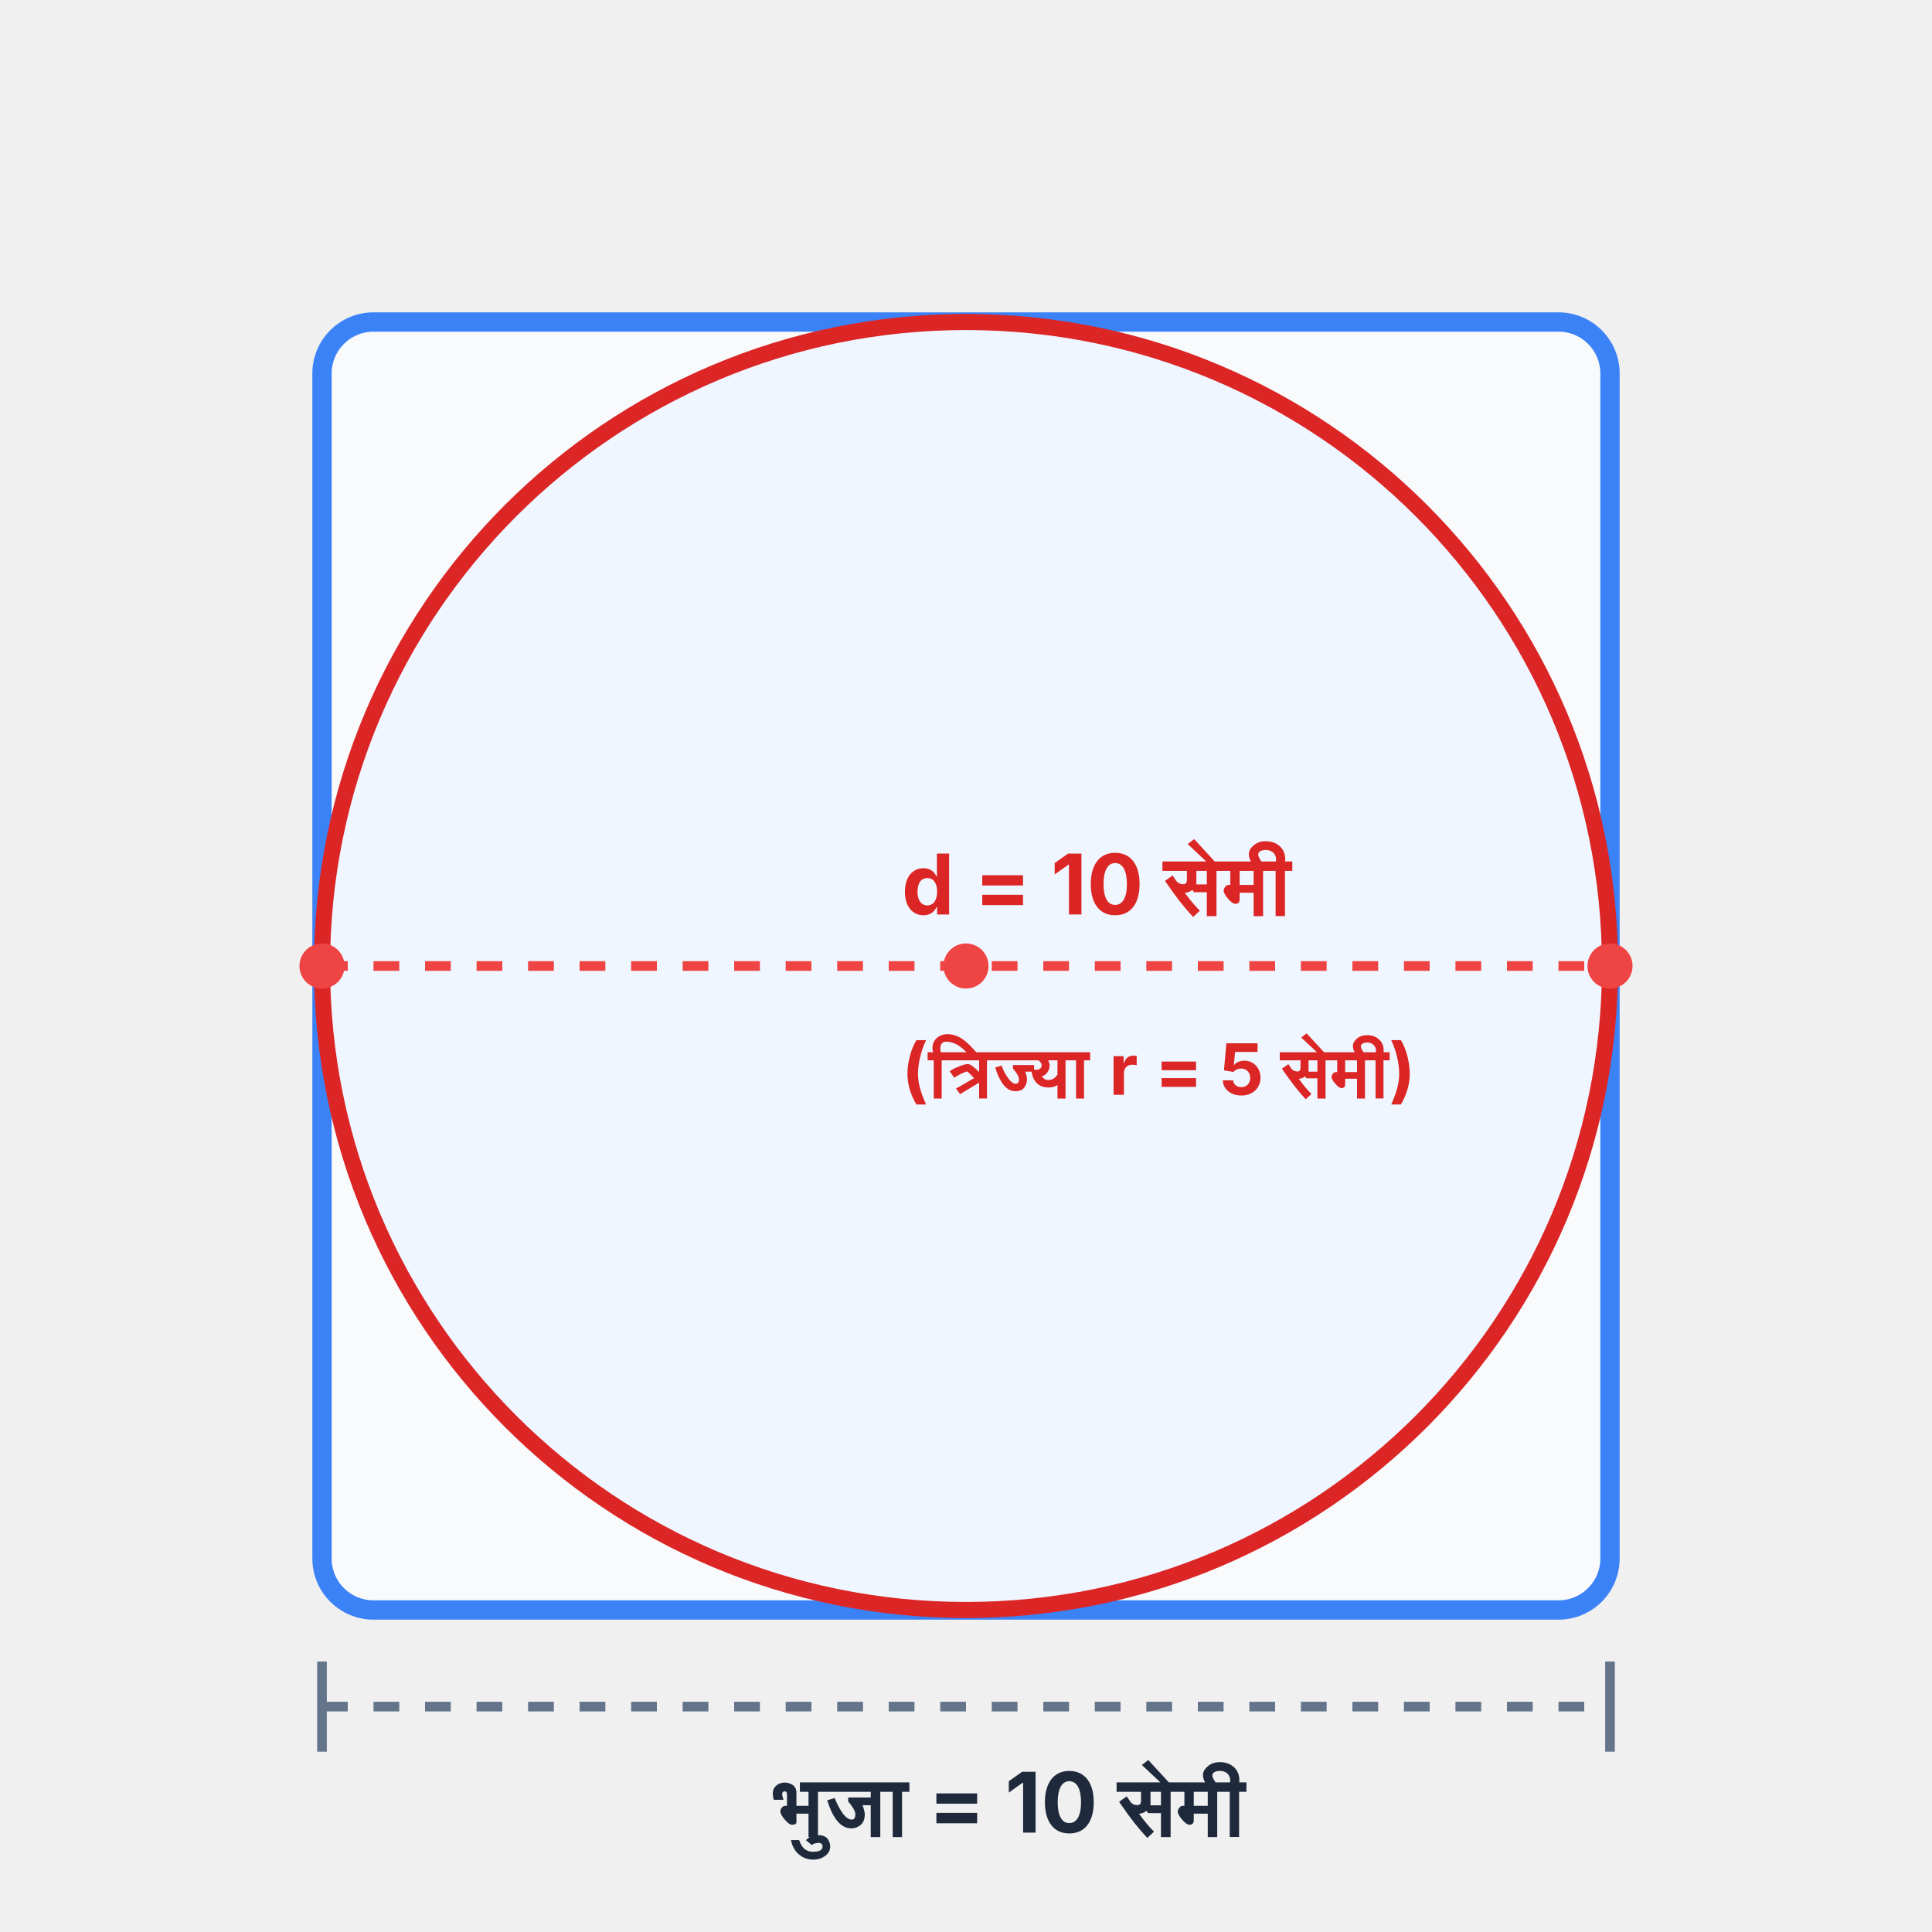
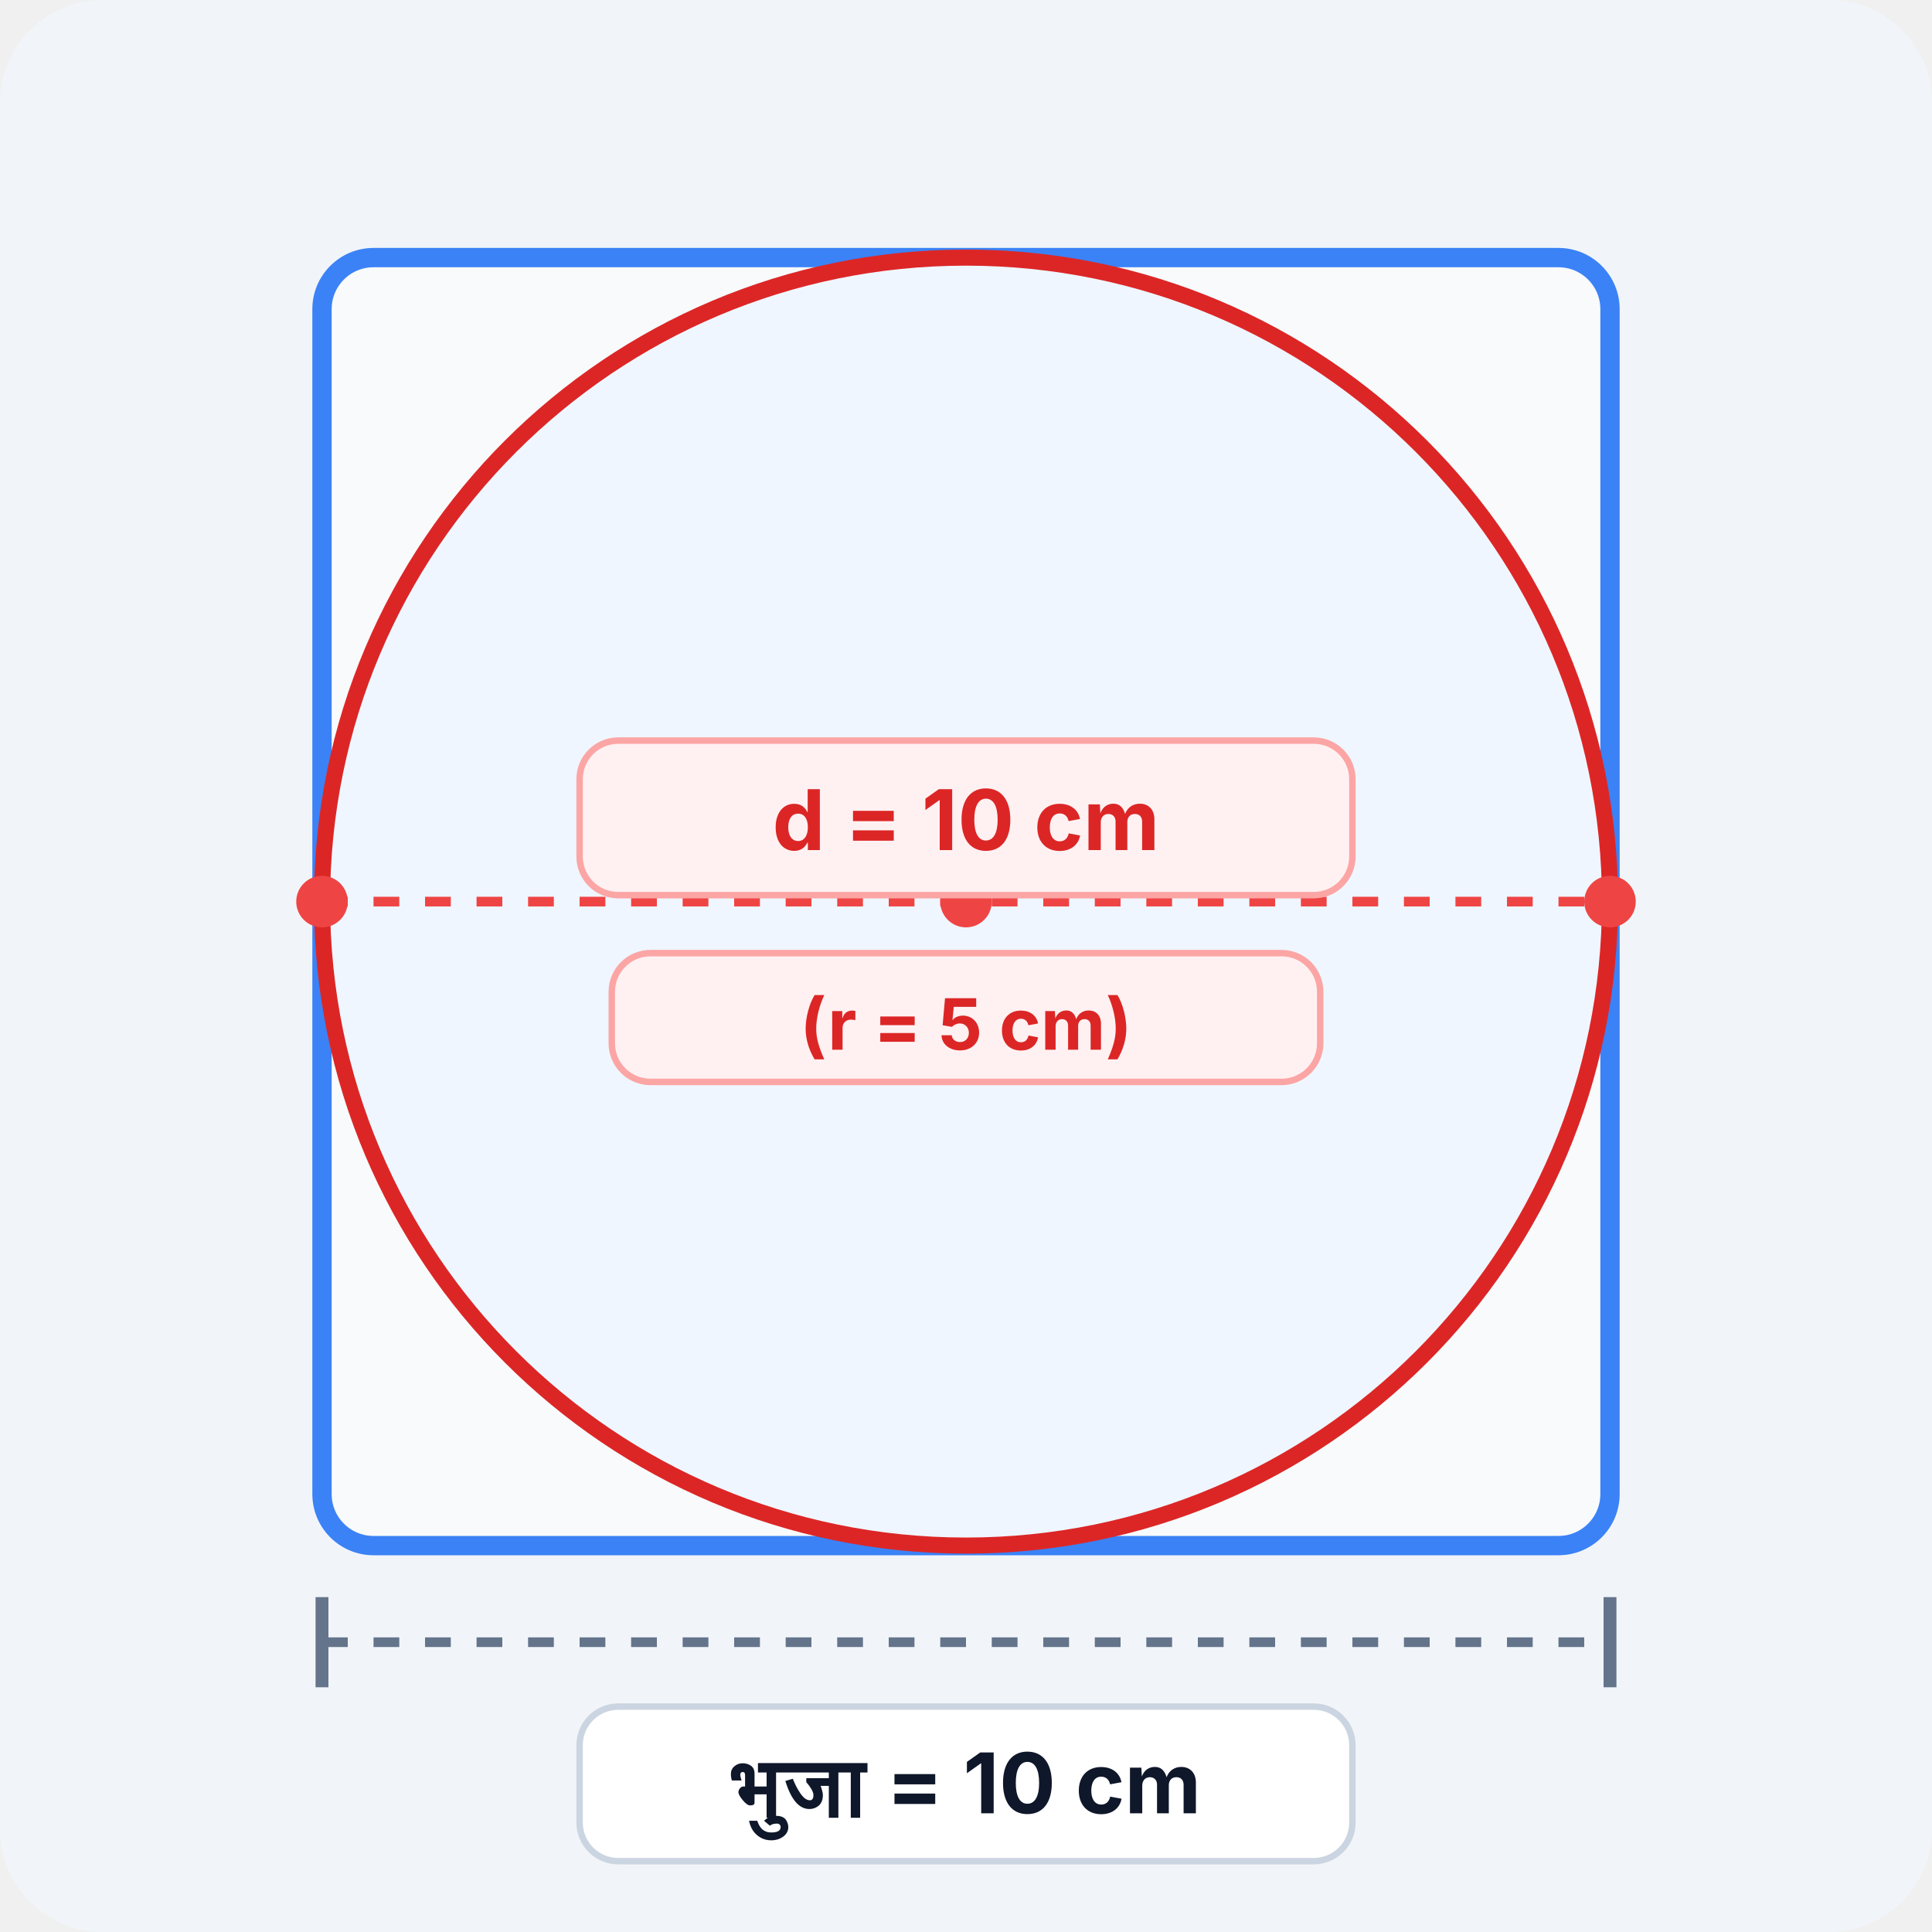
<svg xmlns="http://www.w3.org/2000/svg" viewBox="0 0 300 300" width="100%" height="100%">
  <defs>
    <style>
      .square-edge { fill: #f8fafc; stroke: #3b82f6; stroke-width: 3; rx: 8; }
      .circle-edge { fill: #eff6ff; stroke: #dc2626; stroke-width: 2.5; }
      .dim-line { stroke: #64748b; stroke-width: 1.5; stroke-dasharray: 4,4; }
-       .dim-text { font-family: system-ui, -apple-system, sans-serif; font-size: 13px; font-weight: bold; fill: #1e293b; }
+       .dim-text { font-family: system-ui, -apple-system, sans-serif; font-size: 13px; font-weight: bold; fill: #0f172a; text-anchor: middle; }
+       .dim-badge { rx: 6; fill: #ffffff; stroke: #cbd5e1; stroke-width: 1; }
      @media (prefers-color-scheme: dark) {
-         .square-edge { fill: #0f172a; stroke: #60a5fa; }
-         .circle-edge { fill: #1e293b; stroke: #f87171; }
+         .square-edge { fill: #1e293b; stroke: #60a5fa; }
+         .circle-edge { fill: #0f172a; stroke: #f87171; }
        .dim-text { fill: #f8fafc; }
+         .dim-badge { fill: #0f172a; stroke: #334155; }
      }
    </style>
  </defs>
-   <rect x="50" y="50" width="200" height="200" class="square-edge" />
-   <circle cx="150" cy="150" r="100" class="circle-edge" />
-   <line x1="50" y1="150" x2="250" y2="150" class="dim-line" style="stroke: #ef4444;" />
-   <circle cx="50" cy="150" r="3.5" fill="#ef4444" />
-   <circle cx="250" cy="150" r="3.5" fill="#ef4444" />
-   <circle cx="150" cy="150" r="3.5" fill="#ef4444" />
-   <text x="140" y="142" class="dim-text" style="fill: #dc2626;">d = 10 सेमी</text>
-   <text x="140" y="170" class="dim-text" style="font-size: 11px; fill: #dc2626;">(त्रिज्या r = 5 सेमी)</text>
-   <line x1="50" y1="265" x2="250" y2="265" class="dim-line" />
-   <line x1="50" y1="258" x2="50" y2="272" stroke="#64748b" stroke-width="1.5" />
-   <line x1="250" y1="258" x2="250" y2="272" stroke="#64748b" stroke-width="1.5" />
-   <text x="120" y="285" class="dim-text">भुजा = 10 सेमी</text>
+   <rect width="300" height="300" fill="#f1f5f9" class="dark:fill-slate-900" rx="16" />
+   <rect x="50" y="40" width="200" height="200" class="square-edge" />
+   <circle cx="150" cy="140" r="100" class="circle-edge" />
+   <line x1="50" y1="140" x2="250" y2="140" class="dim-line" style="stroke: #ef4444;" />
+   <circle cx="50" cy="140" r="4" fill="#ef4444" />
+   <circle cx="250" cy="140" r="4" fill="#ef4444" />
+   <circle cx="150" cy="140" r="4" fill="#ef4444" />
+   <rect x="90" y="115" width="120" height="24" class="dim-badge" style="stroke: #fca5a5; fill: #fff1f2;" />
+   <text x="150" y="132" class="dim-text" style="fill: #dc2626; font-size: 13px;">d = 10 cm</text>
+   <rect x="95" y="148" width="110" height="20" class="dim-badge" style="stroke: #fca5a5; fill: #fff1f2;" />
+   <text x="150" y="163" class="dim-text" style="fill: #dc2626; font-size: 11px;">(r = 5 cm)</text>
+   <line x1="50" y1="255" x2="250" y2="255" class="dim-line" />
+   <line x1="50" y1="248" x2="50" y2="262" stroke="#64748b" stroke-width="2" />
+   <line x1="250" y1="248" x2="250" y2="262" stroke="#64748b" stroke-width="2" />
+   <rect x="90" y="265" width="120" height="24" class="dim-badge" />
+   <text x="150" y="282" class="dim-text">भुजा = 10 cm</text>
</svg>
